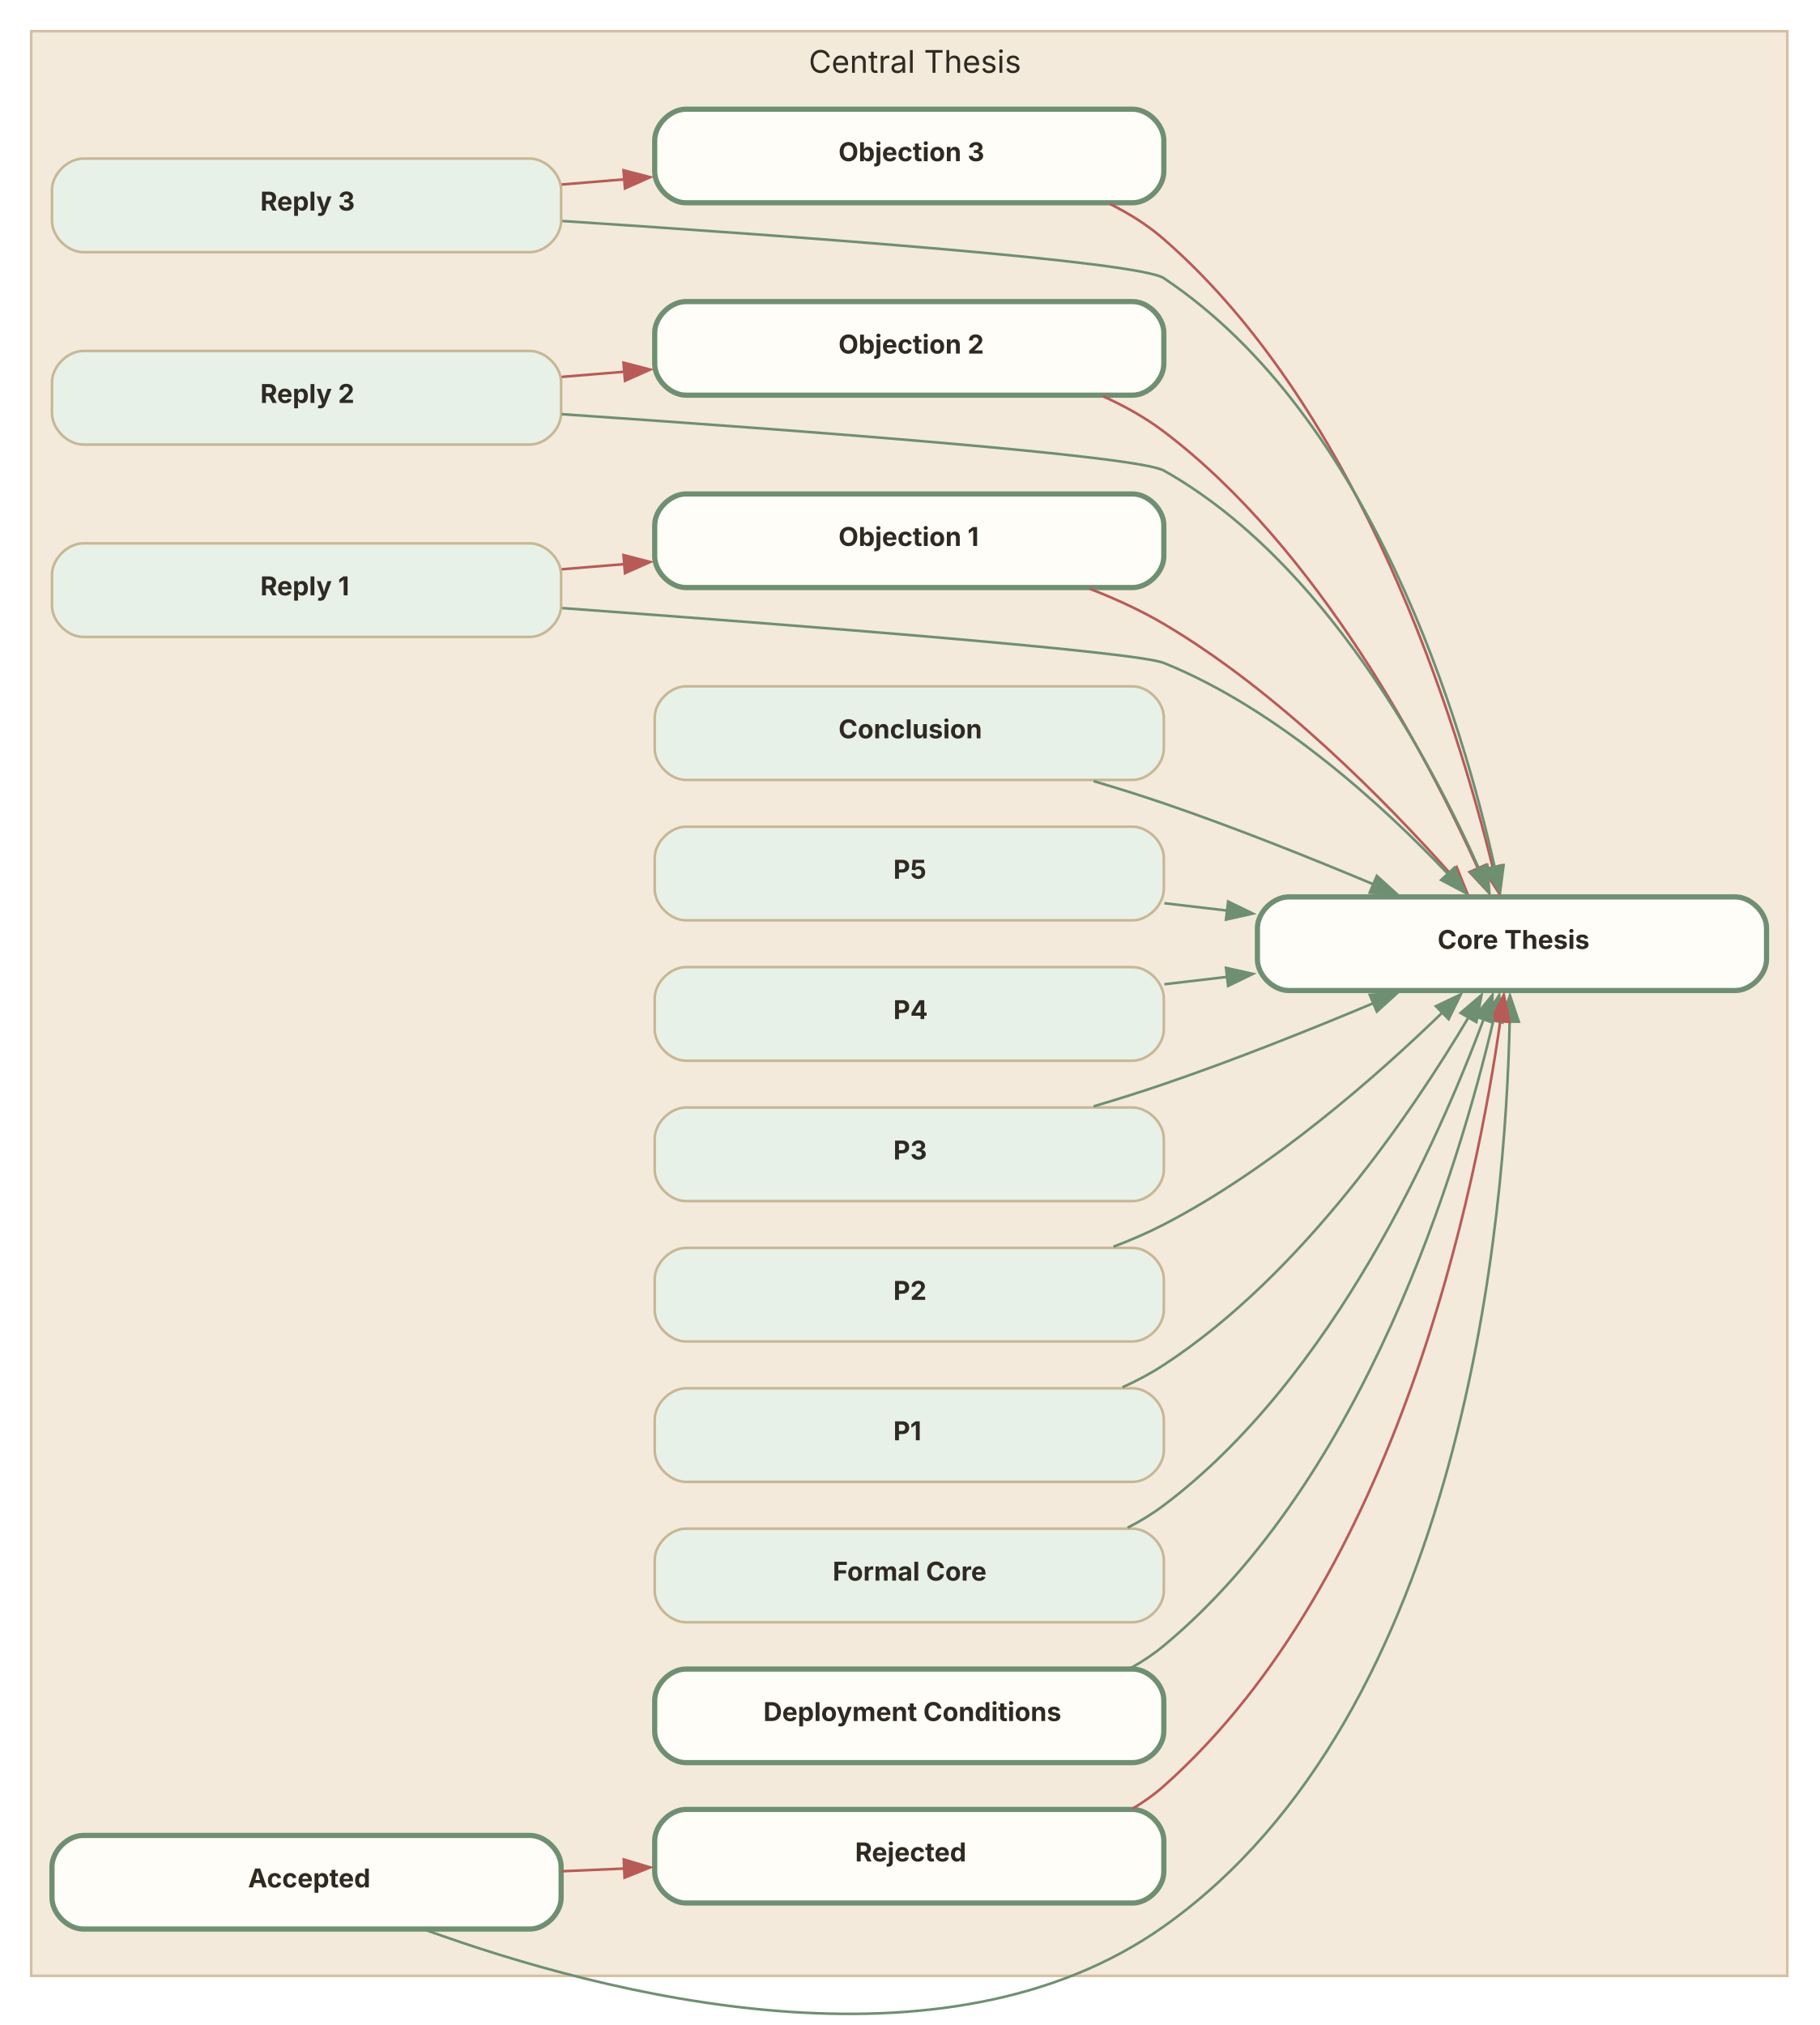
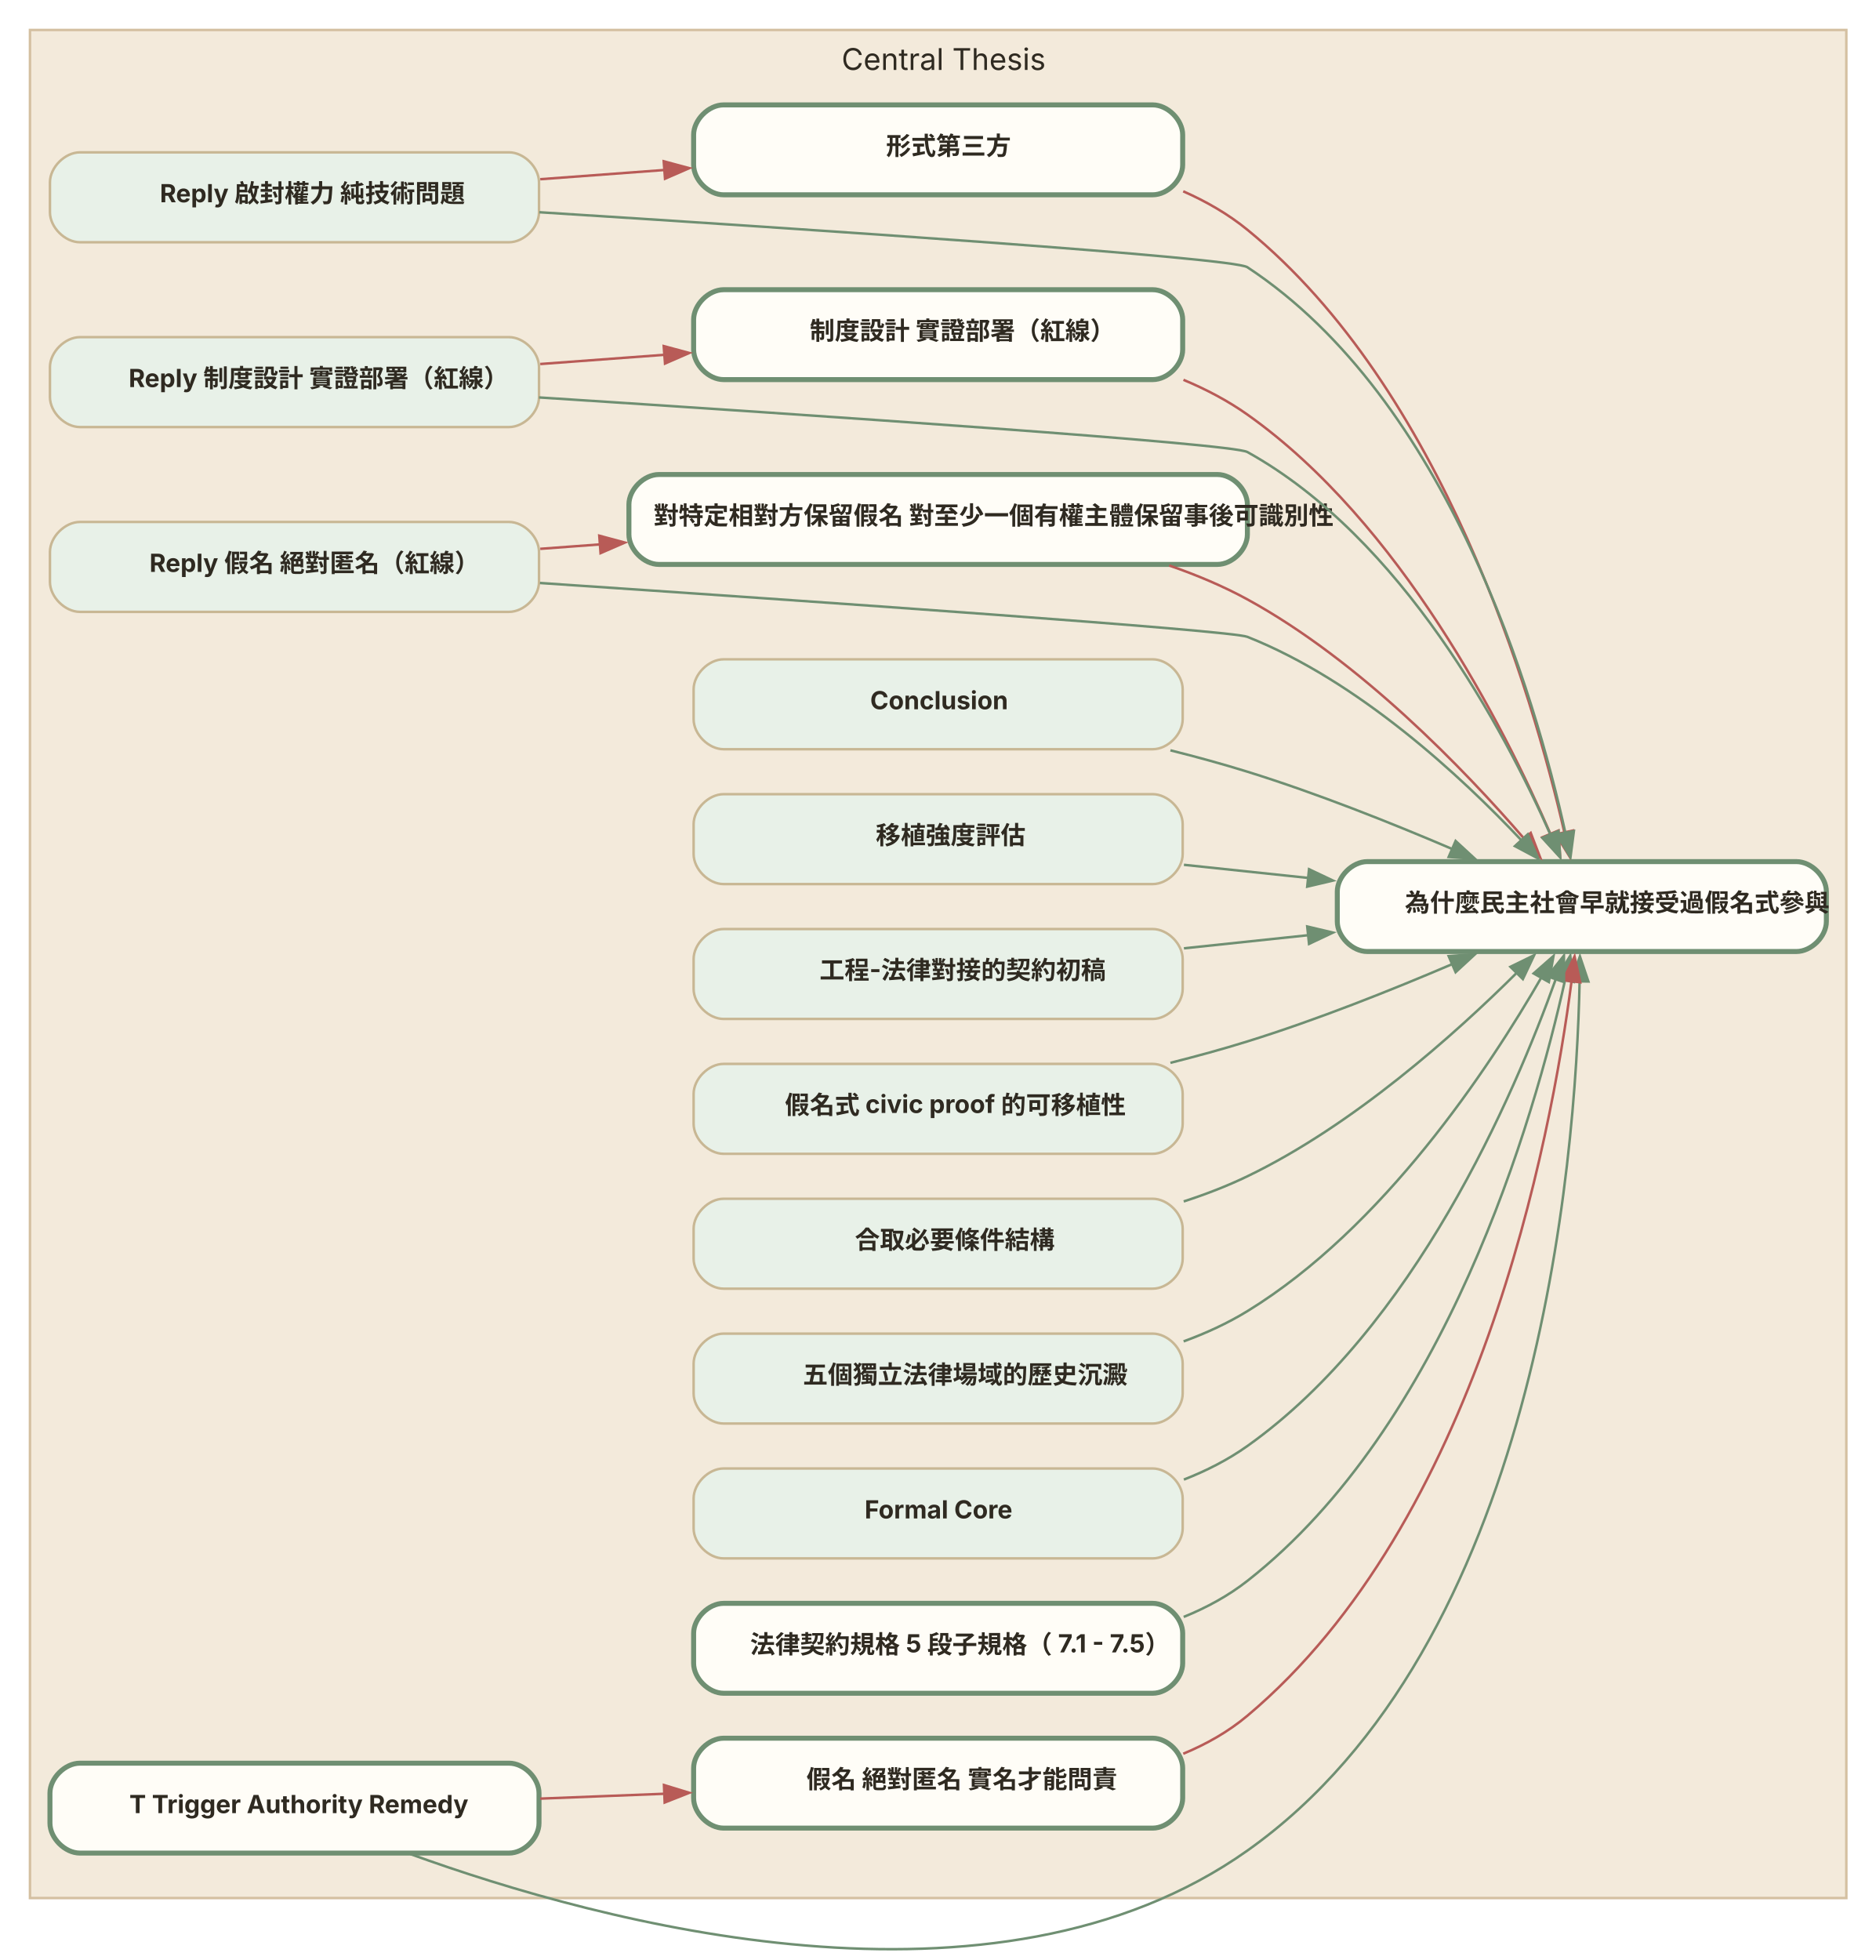
- <svg xmlns="http://www.w3.org/2000/svg" xmlns:xlink="http://www.w3.org/1999/xlink" class="argdown-summary-map" width="647pt" height="720pt" viewBox="0.00 0.00 647.00 720.00">
-   <g id="graph0" class="graph" transform="scale(0.924362 0.924362) rotate(0) translate(4 774.92)">
+ <svg xmlns="http://www.w3.org/2000/svg" xmlns:xlink="http://www.w3.org/1999/xlink" class="argdown-summary-map" width="689pt" height="720pt" viewBox="0.00 0.00 689.00 720.00">
+   <g id="graph0" class="graph" transform="scale(0.91742 0.91742) rotate(0) translate(4 780.81)">
    <g id="clust1" class="cluster">
-       <polygon fill="#f3eadb" stroke="#d4c0a1" points="8,-14.92 8,-762.92 683.52,-762.92 683.52,-14.92 8,-14.92" />
-       <text xml:space="preserve" text-anchor="start" x="307.08" y="-746.92" font-family="Inter, ui-sans-serif, system-ui, -apple-system, BlinkMacSystemFont, Segoe UI, sans-serif" font-size="12.00" fill="#2f2a21">Central Thesis</text>
+       <polygon fill="#f3eadb" stroke="#d4c0a1" points="8,-20.81 8,-768.81 735.34,-768.81 735.34,-20.81 8,-20.81" />
+       <text xml:space="preserve" text-anchor="start" x="332.99" y="-752.81" font-family="Inter, ui-sans-serif, system-ui, -apple-system, BlinkMacSystemFont, Segoe UI, sans-serif" font-size="12.00" fill="#2f2a21">Central Thesis</text>
    </g>
    <g id="node1" class="node">
      <g id="a_node1">
-         <a xlink:title="Core Thesis">
-           <path fill="#fffdf7" stroke="#6f8f72" stroke-width="2" d="M663.52,-429.92C663.52,-429.92 491.68,-429.92 491.68,-429.92 485.68,-429.92 479.68,-423.92 479.68,-417.92 479.68,-417.92 479.68,-405.92 479.68,-405.92 479.68,-399.92 485.68,-393.92 491.68,-393.92 491.68,-393.92 663.52,-393.92 663.52,-393.92 669.52,-393.92 675.52,-399.92 675.52,-405.92 675.52,-405.92 675.52,-417.92 675.52,-417.92 675.52,-423.92 669.52,-429.92 663.52,-429.92" />
-           <text xml:space="preserve" text-anchor="start" x="548.98" y="-409.92" font-family="Inter, ui-sans-serif, system-ui, -apple-system, BlinkMacSystemFont, Segoe UI, sans-serif" font-weight="bold" font-size="10.00" fill="#2f2a21">Core Thesis</text>
+         <a xlink:title="為什麼民主社會早就接受過假名式參與">
+           <path fill="#fffdf7" stroke="#6f8f72" stroke-width="2" d="M715.34,-435.81C715.34,-435.81 543.5,-435.81 543.5,-435.81 537.5,-435.81 531.5,-429.81 531.5,-423.81 531.5,-423.81 531.5,-411.81 531.5,-411.81 531.5,-405.81 537.5,-399.81 543.5,-399.81 543.5,-399.81 715.34,-399.81 715.34,-399.81 721.34,-399.81 727.34,-405.81 727.34,-411.81 727.34,-411.81 727.34,-423.81 727.34,-423.81 727.34,-429.81 721.34,-435.81 715.34,-435.81" />
+           <text xml:space="preserve" text-anchor="start" x="558.58" y="-415.81" font-family="Inter, ui-sans-serif, system-ui, -apple-system, BlinkMacSystemFont, Segoe UI, sans-serif" font-weight="bold" font-size="10.00" fill="#2f2a21">為什麼民主社會早就接受過假名式參與</text>
        </a>
      </g>
    </g>
    <g id="node2" class="node">
      <g id="a_node2">
-         <a xlink:title="Accepted">
-           <path fill="#fffdf7" stroke="#6f8f72" stroke-width="2" d="M199.84,-68.92C199.84,-68.92 28,-68.92 28,-68.92 22,-68.92 16,-62.92 16,-56.92 16,-56.92 16,-44.92 16,-44.92 16,-38.92 22,-32.92 28,-32.92 28,-32.92 199.84,-32.92 199.84,-32.92 205.84,-32.92 211.84,-38.92 211.84,-44.92 211.84,-44.92 211.84,-56.92 211.84,-56.92 211.84,-62.92 205.84,-68.92 199.84,-68.92" />
-           <text xml:space="preserve" text-anchor="start" x="91.41" y="-48.92" font-family="Inter, ui-sans-serif, system-ui, -apple-system, BlinkMacSystemFont, Segoe UI, sans-serif" font-weight="bold" font-size="10.00" fill="#2f2a21">Accepted</text>
+         <a xlink:title="T Trigger Authority Remedy">
+           <path fill="#fffdf7" stroke="#6f8f72" stroke-width="2" d="M199.84,-74.81C199.84,-74.81 28,-74.81 28,-74.81 22,-74.81 16,-68.81 16,-62.81 16,-62.81 16,-50.81 16,-50.81 16,-44.81 22,-38.81 28,-38.81 28,-38.81 199.84,-38.81 199.84,-38.81 205.84,-38.81 211.84,-44.81 211.84,-50.81 211.84,-50.81 211.84,-62.81 211.84,-62.81 211.84,-68.81 205.84,-74.81 199.84,-74.81" />
+           <text xml:space="preserve" text-anchor="start" x="47.8" y="-54.81" font-family="Inter, ui-sans-serif, system-ui, -apple-system, BlinkMacSystemFont, Segoe UI, sans-serif" font-weight="bold" font-size="10.00" fill="#2f2a21">T Trigger Authority Remedy</text>
        </a>
      </g>
    </g>
    <g id="edge2" class="edge">
      <g id="a_edge2">
        <a xlink:title="support">
-           <path fill="none" stroke="#6f8f72" d="M159.89,-32.5C228.09,-7.84 358.68,26.29 443.68,-33.92 559.83,-116.19 575.22,-308.42 576.72,-382.28" />
-           <polygon fill="#6f8f72" stroke="#6f8f72" points="573.22,-382.01 576.84,-391.96 580.22,-381.92 573.22,-382.01" />
+           <path fill="none" stroke="#6f8f72" d="M160.35,-38.41C237.19,-10.57 394.31,31.87 495.5,-39.81 611.65,-122.09 627.04,-314.31 628.54,-388.17" />
+           <polygon fill="#6f8f72" stroke="#6f8f72" points="625.04,-387.9 628.66,-397.86 632.04,-387.81 625.04,-387.9" />
        </a>
      </g>
    </g>
    <g id="node4" class="node">
      <g id="a_node4">
-         <a xlink:title="Rejected">
-           <path fill="#fffdf7" stroke="#6f8f72" stroke-width="2" d="M431.68,-78.92C431.68,-78.92 259.84,-78.92 259.84,-78.92 253.84,-78.92 247.84,-72.92 247.84,-66.92 247.84,-66.92 247.84,-54.92 247.84,-54.92 247.84,-48.92 253.84,-42.92 259.84,-42.92 259.84,-42.92 431.68,-42.92 431.68,-42.92 437.68,-42.92 443.68,-48.92 443.68,-54.92 443.68,-54.92 443.68,-66.92 443.68,-66.92 443.68,-72.92 437.68,-78.92 431.68,-78.92" />
-           <text xml:space="preserve" text-anchor="start" x="324.92" y="-58.92" font-family="Inter, ui-sans-serif, system-ui, -apple-system, BlinkMacSystemFont, Segoe UI, sans-serif" font-weight="bold" font-size="10.00" fill="#2f2a21">Rejected</text>
+         <a xlink:title="假名 絕對匿名 實名才能問責">
+           <path fill="#fffdf7" stroke="#6f8f72" stroke-width="2" d="M457.59,-84.81C457.59,-84.81 285.75,-84.81 285.75,-84.81 279.75,-84.81 273.75,-78.81 273.75,-72.81 273.75,-72.81 273.75,-60.81 273.75,-60.81 273.75,-54.81 279.75,-48.81 285.75,-48.81 285.75,-48.81 457.59,-48.81 457.59,-48.81 463.59,-48.81 469.59,-54.81 469.59,-60.81 469.59,-60.81 469.59,-72.81 469.59,-72.81 469.59,-78.81 463.59,-84.81 457.59,-84.81" />
+           <text xml:space="preserve" text-anchor="start" x="318.88" y="-64.81" font-family="Inter, ui-sans-serif, system-ui, -apple-system, BlinkMacSystemFont, Segoe UI, sans-serif" font-weight="bold" font-size="10.00" fill="#2f2a21">假名 絕對匿名 實名才能問責</text>
        </a>
      </g>
    </g>
    <g id="edge10" class="edge">
      <g id="a_edge10">
        <a xlink:title="attack">
-           <path fill="none" stroke="#b85b57" d="M212.06,-55.14C220.05,-55.49 228.17,-55.84 236.24,-56.19" />
-           <polygon fill="#b85b57" stroke="#b85b57" points="235.94,-59.68 246.09,-56.62 236.25,-52.69 235.94,-59.68" />
+           <path fill="none" stroke="#b85b57" d="M212.34,-60.62C228.62,-61.26 245.61,-61.92 262.16,-62.57" />
+           <polygon fill="#b85b57" stroke="#b85b57" points="261.88,-66.06 272.01,-62.95 262.16,-59.06 261.88,-66.06" />
        </a>
      </g>
    </g>
    <g id="node3" class="node">
      <g id="a_node3">
-         <a xlink:title="Deployment Conditions">
-           <path fill="#fffdf7" stroke="#6f8f72" stroke-width="2" d="M431.68,-132.92C431.68,-132.92 259.84,-132.92 259.84,-132.92 253.84,-132.92 247.84,-126.92 247.84,-120.92 247.84,-120.92 247.84,-108.92 247.84,-108.92 247.84,-102.92 253.84,-96.92 259.84,-96.92 259.84,-96.92 431.68,-96.92 431.68,-96.92 437.68,-96.92 443.68,-102.92 443.68,-108.92 443.68,-108.92 443.68,-120.92 443.68,-120.92 443.68,-126.92 437.68,-132.92 431.68,-132.92" />
-           <text xml:space="preserve" text-anchor="start" x="289.65" y="-112.92" font-family="Inter, ui-sans-serif, system-ui, -apple-system, BlinkMacSystemFont, Segoe UI, sans-serif" font-weight="bold" font-size="10.00" fill="#2f2a21">Deployment Conditions</text>
+         <a xlink:title="法律契約規格 5 段子規格（ 7.1 - 7.5）">
+           <path fill="#fffdf7" stroke="#6f8f72" stroke-width="2" d="M457.59,-138.81C457.59,-138.81 285.75,-138.81 285.75,-138.81 279.75,-138.81 273.75,-132.81 273.75,-126.81 273.75,-126.81 273.75,-114.81 273.75,-114.81 273.75,-108.81 279.75,-102.81 285.75,-102.81 285.75,-102.81 457.59,-102.81 457.59,-102.81 463.59,-102.81 469.59,-108.81 469.59,-114.81 469.59,-114.81 469.59,-126.81 469.59,-126.81 469.59,-132.81 463.59,-138.81 457.59,-138.81" />
+           <text xml:space="preserve" text-anchor="start" x="296.37" y="-118.81" font-family="Inter, ui-sans-serif, system-ui, -apple-system, BlinkMacSystemFont, Segoe UI, sans-serif" font-weight="bold" font-size="10.00" fill="#2f2a21">法律契約規格 5 段子規格（ 7.1 - 7.5）</text>
        </a>
      </g>
    </g>
    <g id="edge8" class="edge">
      <g id="a_edge8">
        <a xlink:title="support">
-           <path fill="none" stroke="#6f8f72" d="M431.03,-133.33C435.52,-135.83 439.78,-138.68 443.68,-141.92 521.23,-206.25 557.37,-326.88 570.48,-382.48" />
-           <polygon fill="#6f8f72" stroke="#6f8f72" points="567.05,-383.16 572.67,-392.14 573.88,-381.61 567.05,-383.16" />
+           <path fill="none" stroke="#6f8f72" d="M470,-133.37C479.16,-137.09 487.86,-141.82 495.5,-147.81 574.99,-210.12 610.23,-332.29 622.71,-388.38" />
+           <polygon fill="#6f8f72" stroke="#6f8f72" points="619.28,-389.08 624.79,-398.13 626.13,-387.62 619.28,-389.08" />
        </a>
      </g>
    </g>
    <g id="edge11" class="edge">
      <g id="a_edge11">
        <a xlink:title="attack">
-           <path fill="none" stroke="#b85b57" d="M431.76,-79.29C436.01,-81.8 440.02,-84.67 443.68,-87.92 533.98,-168.17 564.18,-319.03 573.17,-382.54" />
-           <polygon fill="#b85b57" stroke="#b85b57" points="569.67,-382.74 574.46,-392.19 576.61,-381.82 569.67,-382.74" />
+           <path fill="none" stroke="#b85b57" d="M469.82,-78.59C479.12,-82.45 487.9,-87.42 495.5,-93.81 587.98,-171.54 616.98,-323.79 625.32,-388.06" />
+           <polygon fill="#b85b57" stroke="#b85b57" points="621.83,-388.33 626.51,-397.84 628.78,-387.49 621.83,-388.33" />
        </a>
      </g>
    </g>
    <g id="node5" class="node">
      <g id="a_node5">
-         <a xlink:title="Objection 1">
-           <path fill="#fffdf7" stroke="#6f8f72" stroke-width="2" d="M431.68,-584.92C431.68,-584.92 259.84,-584.92 259.84,-584.92 253.84,-584.92 247.84,-578.92 247.84,-572.92 247.84,-572.92 247.84,-560.92 247.84,-560.92 247.84,-554.92 253.84,-548.92 259.84,-548.92 259.84,-548.92 431.68,-548.92 431.68,-548.92 437.68,-548.92 443.68,-554.92 443.68,-560.92 443.68,-560.92 443.68,-572.92 443.68,-572.92 443.68,-578.92 437.68,-584.92 431.68,-584.92" />
-           <text xml:space="preserve" text-anchor="start" x="318.53" y="-564.92" font-family="Inter, ui-sans-serif, system-ui, -apple-system, BlinkMacSystemFont, Segoe UI, sans-serif" font-weight="bold" font-size="10.00" fill="#2f2a21">Objection 1</text>
+         <a xlink:title="對特定相對方保留假名 對至少一個有權主體保留事後可識別性">
+           <path fill="#fffdf7" stroke="#6f8f72" stroke-width="2" d="M483.5,-590.81C483.5,-590.81 259.84,-590.81 259.84,-590.81 253.84,-590.81 247.84,-584.81 247.84,-578.81 247.84,-578.81 247.84,-566.81 247.84,-566.81 247.84,-560.81 253.84,-554.81 259.84,-554.81 259.84,-554.81 483.5,-554.81 483.5,-554.81 489.5,-554.81 495.5,-560.81 495.5,-566.81 495.5,-566.81 495.5,-578.81 495.5,-578.81 495.5,-584.81 489.5,-590.81 483.5,-590.81" />
+           <text xml:space="preserve" text-anchor="start" x="257.76" y="-570.81" font-family="Inter, ui-sans-serif, system-ui, -apple-system, BlinkMacSystemFont, Segoe UI, sans-serif" font-weight="bold" font-size="10.00" fill="#2f2a21">對特定相對方保留假名 對至少一個有權主體保留事後可識別性</text>
        </a>
      </g>
    </g>
    <g id="edge13" class="edge">
      <g id="a_edge13">
        <a xlink:title="attack">
-           <path fill="none" stroke="#b85b57" d="M415.12,-548.47C425.01,-544.63 434.83,-540.14 443.68,-534.92 487.67,-508.98 529.34,-466.44 553.94,-438.81" />
-           <polygon fill="#b85b57" stroke="#b85b57" points="556.35,-441.37 560.3,-431.54 551.08,-436.75 556.35,-441.37" />
+           <path fill="none" stroke="#b85b57" d="M464.18,-554.38C475.05,-550.63 485.74,-546.15 495.5,-540.81 540.55,-516.16 582.22,-472.9 606.49,-444.81" />
+           <polygon fill="#b85b57" stroke="#b85b57" points="608.96,-447.3 612.76,-437.41 603.62,-442.78 608.96,-447.3" />
        </a>
      </g>
    </g>
    <g id="node6" class="node">
      <g id="a_node6">
-         <a xlink:title="Objection 2">
-           <path fill="#fffdf7" stroke="#6f8f72" stroke-width="2" d="M431.68,-658.92C431.68,-658.92 259.84,-658.92 259.84,-658.92 253.84,-658.92 247.84,-652.92 247.84,-646.92 247.84,-646.92 247.84,-634.92 247.84,-634.92 247.84,-628.92 253.84,-622.92 259.84,-622.92 259.84,-622.92 431.68,-622.92 431.68,-622.92 437.68,-622.92 443.68,-628.92 443.68,-634.92 443.68,-634.92 443.68,-646.92 443.68,-646.92 443.68,-652.92 437.68,-658.92 431.68,-658.92" />
-           <text xml:space="preserve" text-anchor="start" x="318.53" y="-638.92" font-family="Inter, ui-sans-serif, system-ui, -apple-system, BlinkMacSystemFont, Segoe UI, sans-serif" font-weight="bold" font-size="10.00" fill="#2f2a21">Objection 2</text>
+         <a xlink:title="制度設計 實證部署（紅線）">
+           <path fill="#fffdf7" stroke="#6f8f72" stroke-width="2" d="M457.59,-664.81C457.59,-664.81 285.75,-664.81 285.75,-664.81 279.75,-664.81 273.75,-658.81 273.75,-652.81 273.75,-652.81 273.75,-640.81 273.75,-640.81 273.75,-634.81 279.75,-628.81 285.75,-628.81 285.75,-628.81 457.59,-628.81 457.59,-628.81 463.59,-628.81 469.59,-634.81 469.59,-640.81 469.59,-640.81 469.59,-652.81 469.59,-652.81 469.59,-658.81 463.59,-664.81 457.59,-664.81" />
+           <text xml:space="preserve" text-anchor="start" x="320.27" y="-644.81" font-family="Inter, ui-sans-serif, system-ui, -apple-system, BlinkMacSystemFont, Segoe UI, sans-serif" font-weight="bold" font-size="10.00" fill="#2f2a21">制度設計 實證部署（紅線）</text>
        </a>
      </g>
    </g>
    <g id="edge16" class="edge">
      <g id="a_edge16">
        <a xlink:title="attack">
-           <path fill="none" stroke="#b85b57" d="M420.31,-622.49C428.61,-618.74 436.62,-614.26 443.68,-608.92 503.44,-563.67 545.33,-483.42 564.61,-440.64" />
-           <polygon fill="#b85b57" stroke="#b85b57" points="567.69,-442.32 568.52,-431.75 561.29,-439.5 567.69,-442.32" />
+           <path fill="none" stroke="#b85b57" d="M469.9,-628.72C478.97,-624.93 487.68,-620.35 495.5,-614.81 556.84,-571.39 598.18,-490.03 616.93,-446.7" />
+           <polygon fill="#b85b57" stroke="#b85b57" points="620.07,-448.26 620.73,-437.69 613.62,-445.55 620.07,-448.26" />
        </a>
      </g>
    </g>
    <g id="node7" class="node">
      <g id="a_node7">
-         <a xlink:title="Objection 3">
-           <path fill="#fffdf7" stroke="#6f8f72" stroke-width="2" d="M431.68,-732.92C431.68,-732.92 259.84,-732.92 259.84,-732.92 253.84,-732.92 247.84,-726.92 247.84,-720.92 247.84,-720.92 247.84,-708.92 247.84,-708.92 247.84,-702.92 253.84,-696.92 259.84,-696.92 259.84,-696.92 431.68,-696.92 431.68,-696.92 437.68,-696.92 443.68,-702.92 443.68,-708.92 443.68,-708.92 443.68,-720.92 443.68,-720.92 443.68,-726.92 437.68,-732.92 431.68,-732.92" />
-           <text xml:space="preserve" text-anchor="start" x="318.53" y="-712.92" font-family="Inter, ui-sans-serif, system-ui, -apple-system, BlinkMacSystemFont, Segoe UI, sans-serif" font-weight="bold" font-size="10.00" fill="#2f2a21">Objection 3</text>
+         <a xlink:title="形式第三方">
+           <path fill="#fffdf7" stroke="#6f8f72" stroke-width="2" d="M457.59,-738.81C457.59,-738.81 285.75,-738.81 285.75,-738.81 279.75,-738.81 273.75,-732.81 273.75,-726.81 273.75,-726.81 273.75,-714.81 273.75,-714.81 273.75,-708.81 279.75,-702.81 285.75,-702.81 285.75,-702.81 457.59,-702.81 457.59,-702.81 463.59,-702.81 469.59,-708.81 469.59,-714.81 469.59,-714.81 469.59,-726.81 469.59,-726.81 469.59,-732.81 463.59,-738.81 457.59,-738.81" />
+           <text xml:space="preserve" text-anchor="start" x="350.83" y="-718.81" font-family="Inter, ui-sans-serif, system-ui, -apple-system, BlinkMacSystemFont, Segoe UI, sans-serif" font-weight="bold" font-size="10.00" fill="#2f2a21">形式第三方</text>
        </a>
      </g>
    </g>
    <g id="edge19" class="edge">
      <g id="a_edge19">
        <a xlink:title="attack">
-           <path fill="none" stroke="#b85b57" d="M423.01,-696.45C430.47,-692.73 437.54,-688.27 443.68,-682.92 519.87,-616.52 556.7,-496.37 570.23,-441.13" />
-           <polygon fill="#b85b57" stroke="#b85b57" points="573.61,-442.08 572.5,-431.54 566.79,-440.47 573.61,-442.08" />
+           <path fill="none" stroke="#b85b57" d="M469.8,-704.21C479.05,-700.14 487.82,-695.08 495.5,-688.81 573.78,-624.89 609.55,-503.48 622.44,-447.48" />
+           <polygon fill="#b85b57" stroke="#b85b57" points="625.85,-448.25 624.59,-437.73 619.01,-446.74 625.85,-448.25" />
        </a>
      </g>
    </g>
    <g id="node8" class="node">
      <g id="a_node8">
        <a xlink:title="Formal Core">
-           <path fill="#e8f1e8" stroke="#c8b794" d="M431.68,-186.92C431.68,-186.92 259.84,-186.92 259.84,-186.92 253.84,-186.92 247.84,-180.92 247.84,-174.92 247.84,-174.92 247.84,-162.92 247.84,-162.92 247.84,-156.92 253.84,-150.92 259.84,-150.92 259.84,-150.92 431.68,-150.92 431.68,-150.92 437.68,-150.92 443.68,-156.92 443.68,-162.92 443.68,-162.92 443.68,-174.92 443.68,-174.92 443.68,-180.92 437.68,-186.92 431.68,-186.92" />
-           <text xml:space="preserve" text-anchor="start" x="316.31" y="-166.92" font-family="Inter, ui-sans-serif, system-ui, -apple-system, BlinkMacSystemFont, Segoe UI, sans-serif" font-weight="bold" font-size="10.00" fill="#2f2a21">Formal Core</text>
+           <path fill="#e8f1e8" stroke="#c8b794" d="M457.59,-192.81C457.59,-192.81 285.75,-192.81 285.75,-192.81 279.75,-192.81 273.75,-186.81 273.75,-180.81 273.75,-180.81 273.75,-168.81 273.75,-168.81 273.75,-162.81 279.75,-156.81 285.75,-156.81 285.75,-156.81 457.59,-156.81 457.59,-156.81 463.59,-156.81 469.59,-162.81 469.59,-168.81 469.59,-168.81 469.59,-180.81 469.59,-180.81 469.59,-186.81 463.59,-192.81 457.59,-192.81" />
+           <text xml:space="preserve" text-anchor="start" x="342.22" y="-172.81" font-family="Inter, ui-sans-serif, system-ui, -apple-system, BlinkMacSystemFont, Segoe UI, sans-serif" font-weight="bold" font-size="10.00" fill="#2f2a21">Formal Core</text>
        </a>
      </g>
    </g>
    <g id="edge1" class="edge">
      <g id="a_edge1">
        <a xlink:title="support">
-           <path fill="none" stroke="#6f8f72" d="M429.74,-187.28C434.66,-189.79 439.35,-192.66 443.68,-195.92 509,-245.1 549.49,-336.58 566.81,-383.11" />
-           <polygon fill="#6f8f72" stroke="#6f8f72" points="563.42,-384.02 570.11,-392.24 570,-381.64 563.42,-384.02" />
+           <path fill="none" stroke="#6f8f72" d="M470.06,-188.36C479.1,-191.9 487.76,-196.31 495.5,-201.81 562.32,-249.29 602.25,-341.93 619.06,-388.95" />
+           <polygon fill="#6f8f72" stroke="#6f8f72" points="615.67,-389.86 622.25,-398.17 622.29,-387.57 615.67,-389.86" />
        </a>
      </g>
    </g>
    <g id="node9" class="node">
      <g id="a_node9">
-         <a xlink:title="P1">
-           <path fill="#e8f1e8" stroke="#c8b794" d="M431.68,-240.92C431.68,-240.92 259.84,-240.92 259.84,-240.92 253.84,-240.92 247.84,-234.92 247.84,-228.92 247.84,-228.92 247.84,-216.92 247.84,-216.92 247.84,-210.92 253.84,-204.92 259.84,-204.92 259.84,-204.92 431.68,-204.92 431.68,-204.92 437.68,-204.92 443.68,-210.92 443.68,-216.92 443.68,-216.92 443.68,-228.92 443.68,-228.92 443.68,-234.92 437.68,-240.92 431.68,-240.92" />
-           <text xml:space="preserve" text-anchor="start" x="339.64" y="-220.92" font-family="Inter, ui-sans-serif, system-ui, -apple-system, BlinkMacSystemFont, Segoe UI, sans-serif" font-weight="bold" font-size="10.00" fill="#2f2a21">P1</text>
+         <a xlink:title="五個獨立法律場域的歷史沉澱">
+           <path fill="#e8f1e8" stroke="#c8b794" d="M457.59,-246.81C457.59,-246.81 285.75,-246.81 285.75,-246.81 279.75,-246.81 273.75,-240.81 273.75,-234.81 273.75,-234.81 273.75,-222.81 273.75,-222.81 273.75,-216.81 279.75,-210.81 285.75,-210.81 285.75,-210.81 457.59,-210.81 457.59,-210.81 463.59,-210.81 469.59,-216.81 469.59,-222.81 469.59,-222.81 469.59,-234.81 469.59,-234.81 469.59,-240.81 463.59,-246.81 457.59,-246.81" />
+           <text xml:space="preserve" text-anchor="start" x="317.49" y="-226.81" font-family="Inter, ui-sans-serif, system-ui, -apple-system, BlinkMacSystemFont, Segoe UI, sans-serif" font-weight="bold" font-size="10.00" fill="#2f2a21">五個獨立法律場域的歷史沉澱</text>
        </a>
      </g>
    </g>
    <g id="edge3" class="edge">
      <g id="a_edge3">
        <a xlink:title="support">
-           <path fill="none" stroke="#6f8f72" d="M427.78,-241.3C433.34,-243.81 438.7,-246.67 443.68,-249.92 497.03,-284.69 539.57,-347.65 561.13,-383.99" />
-           <polygon fill="#6f8f72" stroke="#6f8f72" points="557.84,-385.29 565.89,-392.18 563.9,-381.78 557.84,-385.29" />
+           <path fill="none" stroke="#6f8f72" d="M469.96,-243.7C478.92,-246.98 487.59,-250.96 495.5,-255.81 549.93,-289.18 592.2,-352.93 613.4,-389.73" />
+           <polygon fill="#6f8f72" stroke="#6f8f72" points="610.12,-391.03 618.08,-398.02 616.22,-387.59 610.12,-391.03" />
        </a>
      </g>
    </g>
    <g id="node10" class="node">
      <g id="a_node10">
-         <a xlink:title="P2">
-           <path fill="#e8f1e8" stroke="#c8b794" d="M431.68,-294.92C431.68,-294.92 259.84,-294.92 259.84,-294.92 253.84,-294.92 247.84,-288.92 247.84,-282.92 247.84,-282.92 247.84,-270.92 247.84,-270.92 247.84,-264.92 253.84,-258.92 259.84,-258.92 259.84,-258.92 431.68,-258.92 431.68,-258.92 437.68,-258.92 443.68,-264.92 443.68,-270.92 443.68,-270.92 443.68,-282.92 443.68,-282.92 443.68,-288.92 437.68,-294.92 431.68,-294.92" />
-           <text xml:space="preserve" text-anchor="start" x="339.64" y="-274.92" font-family="Inter, ui-sans-serif, system-ui, -apple-system, BlinkMacSystemFont, Segoe UI, sans-serif" font-weight="bold" font-size="10.00" fill="#2f2a21">P2</text>
+         <a xlink:title="合取必要條件結構">
+           <path fill="#e8f1e8" stroke="#c8b794" d="M457.59,-300.81C457.59,-300.81 285.75,-300.81 285.75,-300.81 279.75,-300.81 273.75,-294.81 273.75,-288.81 273.75,-288.81 273.75,-276.81 273.75,-276.81 273.75,-270.81 279.75,-264.81 285.75,-264.81 285.75,-264.81 457.59,-264.81 457.59,-264.81 463.59,-264.81 469.59,-270.81 469.59,-276.81 469.59,-276.81 469.59,-288.81 469.59,-288.81 469.59,-294.81 463.59,-300.81 457.59,-300.81" />
+           <text xml:space="preserve" text-anchor="start" x="338.33" y="-280.81" font-family="Inter, ui-sans-serif, system-ui, -apple-system, BlinkMacSystemFont, Segoe UI, sans-serif" font-weight="bold" font-size="10.00" fill="#2f2a21">合取必要條件結構</text>
        </a>
      </g>
    </g>
    <g id="edge4" class="edge">
      <g id="a_edge4">
        <a xlink:title="support">
-           <path fill="none" stroke="#6f8f72" d="M424.32,-295.39C431.01,-297.91 437.55,-300.75 443.68,-303.92 485.21,-325.38 525.87,-361.22 551.05,-385.67" />
-           <polygon fill="#6f8f72" stroke="#6f8f72" points="548.33,-387.9 557.91,-392.43 553.24,-382.92 548.33,-387.9" />
+           <path fill="none" stroke="#6f8f72" d="M470,-299.73C478.81,-302.59 487.44,-305.92 495.5,-309.81 537.85,-330.23 578.6,-366.63 603.56,-391.48" />
+           <polygon fill="#6f8f72" stroke="#6f8f72" points="600.82,-393.69 610.34,-398.34 605.81,-388.77 600.82,-393.69" />
        </a>
      </g>
    </g>
    <g id="node11" class="node">
      <g id="a_node11">
-         <a xlink:title="P3">
-           <path fill="#e8f1e8" stroke="#c8b794" d="M431.68,-348.92C431.68,-348.92 259.84,-348.92 259.84,-348.92 253.84,-348.92 247.84,-342.92 247.84,-336.92 247.84,-336.92 247.84,-324.92 247.84,-324.92 247.84,-318.92 253.84,-312.92 259.84,-312.92 259.84,-312.92 431.68,-312.92 431.68,-312.92 437.68,-312.92 443.68,-318.92 443.68,-324.92 443.68,-324.92 443.68,-336.92 443.68,-336.92 443.68,-342.92 437.68,-348.92 431.68,-348.92" />
-           <text xml:space="preserve" text-anchor="start" x="339.64" y="-328.92" font-family="Inter, ui-sans-serif, system-ui, -apple-system, BlinkMacSystemFont, Segoe UI, sans-serif" font-weight="bold" font-size="10.00" fill="#2f2a21">P3</text>
+         <a xlink:title="假名式 civic proof 的可移植性">
+           <path fill="#e8f1e8" stroke="#c8b794" d="M457.59,-354.81C457.59,-354.81 285.75,-354.81 285.75,-354.81 279.75,-354.81 273.75,-348.81 273.75,-342.81 273.75,-342.81 273.75,-330.81 273.75,-330.81 273.75,-324.81 279.75,-318.81 285.75,-318.81 285.75,-318.81 457.59,-318.81 457.59,-318.81 463.59,-318.81 469.59,-324.81 469.59,-330.81 469.59,-330.81 469.59,-342.81 469.59,-342.81 469.59,-348.81 463.59,-354.81 457.59,-354.81" />
+           <text xml:space="preserve" text-anchor="start" x="310.27" y="-334.81" font-family="Inter, ui-sans-serif, system-ui, -apple-system, BlinkMacSystemFont, Segoe UI, sans-serif" font-weight="bold" font-size="10.00" fill="#2f2a21">假名式 civic proof 的可移植性</text>
        </a>
      </g>
    </g>
    <g id="edge5" class="edge">
      <g id="a_edge5">
        <a xlink:title="support">
-           <path fill="none" stroke="#6f8f72" d="M416.67,-349.36C425.81,-352.07 435,-354.95 443.68,-357.92 470.68,-367.13 500.13,-378.91 524.44,-389.11" />
-           <polygon fill="#6f8f72" stroke="#6f8f72" points="522.89,-392.26 533.47,-392.94 525.62,-385.82 522.89,-392.26" />
+           <path fill="none" stroke="#6f8f72" d="M464.68,-355.24C475.14,-357.87 485.6,-360.73 495.5,-363.81 523.16,-372.4 553.12,-384.33 577.58,-394.79" />
+           <polygon fill="#6f8f72" stroke="#6f8f72" points="576.1,-397.96 586.67,-398.72 578.88,-391.54 576.1,-397.96" />
        </a>
      </g>
    </g>
    <g id="node12" class="node">
      <g id="a_node12">
-         <a xlink:title="P4">
-           <path fill="#e8f1e8" stroke="#c8b794" d="M431.68,-402.92C431.68,-402.92 259.84,-402.92 259.84,-402.92 253.84,-402.92 247.84,-396.92 247.84,-390.92 247.84,-390.92 247.84,-378.92 247.84,-378.92 247.84,-372.92 253.84,-366.92 259.84,-366.92 259.84,-366.92 431.68,-366.92 431.68,-366.92 437.68,-366.92 443.68,-372.92 443.68,-378.92 443.68,-378.92 443.68,-390.92 443.68,-390.92 443.68,-396.92 437.68,-402.92 431.68,-402.92" />
-           <text xml:space="preserve" text-anchor="start" x="339.64" y="-382.92" font-family="Inter, ui-sans-serif, system-ui, -apple-system, BlinkMacSystemFont, Segoe UI, sans-serif" font-weight="bold" font-size="10.00" fill="#2f2a21">P4</text>
+         <a xlink:title="工程-法律對接的契約初稿">
+           <path fill="#e8f1e8" stroke="#c8b794" d="M457.59,-408.81C457.59,-408.81 285.75,-408.81 285.75,-408.81 279.75,-408.81 273.75,-402.81 273.75,-396.81 273.75,-396.81 273.75,-384.81 273.75,-384.81 273.75,-378.81 279.75,-372.81 285.75,-372.81 285.75,-372.81 457.59,-372.81 457.59,-372.81 463.59,-372.81 469.59,-378.81 469.59,-384.81 469.59,-384.81 469.59,-396.81 469.59,-396.81 469.59,-402.81 463.59,-408.81 457.59,-408.81" />
+           <text xml:space="preserve" text-anchor="start" x="324.16" y="-388.81" font-family="Inter, ui-sans-serif, system-ui, -apple-system, BlinkMacSystemFont, Segoe UI, sans-serif" font-weight="bold" font-size="10.00" fill="#2f2a21">工程-法律對接的契約初稿</text>
        </a>
      </g>
    </g>
    <g id="edge6" class="edge">
      <g id="a_edge6">
        <a xlink:title="support">
-           <path fill="none" stroke="#6f8f72" d="M443.9,-396.33C451.89,-397.27 460.01,-398.22 468.08,-399.17" />
-           <polygon fill="#6f8f72" stroke="#6f8f72" points="467.6,-402.63 477.94,-400.32 468.41,-395.68 467.6,-402.63" />
+           <path fill="none" stroke="#6f8f72" d="M470.09,-401.09C486.38,-402.81 503.36,-404.61 519.91,-406.35" />
+           <polygon fill="#6f8f72" stroke="#6f8f72" points="519.46,-409.83 529.77,-407.39 520.19,-402.86 519.46,-409.83" />
        </a>
      </g>
    </g>
    <g id="node13" class="node">
      <g id="a_node13">
-         <a xlink:title="P5">
-           <path fill="#e8f1e8" stroke="#c8b794" d="M431.68,-456.92C431.68,-456.92 259.84,-456.92 259.84,-456.92 253.84,-456.92 247.84,-450.92 247.84,-444.92 247.84,-444.92 247.84,-432.92 247.84,-432.92 247.84,-426.92 253.84,-420.92 259.84,-420.92 259.84,-420.92 431.68,-420.92 431.68,-420.92 437.68,-420.92 443.68,-426.92 443.68,-432.92 443.68,-432.92 443.68,-444.92 443.68,-444.92 443.68,-450.92 437.68,-456.92 431.68,-456.92" />
-           <text xml:space="preserve" text-anchor="start" x="339.64" y="-436.92" font-family="Inter, ui-sans-serif, system-ui, -apple-system, BlinkMacSystemFont, Segoe UI, sans-serif" font-weight="bold" font-size="10.00" fill="#2f2a21">P5</text>
+         <a xlink:title="移植強度評估">
+           <path fill="#e8f1e8" stroke="#c8b794" d="M457.59,-462.81C457.59,-462.81 285.75,-462.81 285.75,-462.81 279.75,-462.81 273.75,-456.81 273.75,-450.81 273.75,-450.81 273.75,-438.81 273.75,-438.81 273.75,-432.81 279.75,-426.81 285.75,-426.81 285.75,-426.81 457.59,-426.81 457.59,-426.81 463.59,-426.81 469.59,-432.81 469.59,-438.81 469.59,-438.81 469.59,-450.81 469.59,-450.81 469.59,-456.81 463.59,-462.81 457.59,-462.81" />
+           <text xml:space="preserve" text-anchor="start" x="346.67" y="-442.81" font-family="Inter, ui-sans-serif, system-ui, -apple-system, BlinkMacSystemFont, Segoe UI, sans-serif" font-weight="bold" font-size="10.00" fill="#2f2a21">移植強度評估</text>
        </a>
      </g>
    </g>
    <g id="edge7" class="edge">
      <g id="a_edge7">
        <a xlink:title="support">
-           <path fill="none" stroke="#6f8f72" d="M443.9,-427.5C451.89,-426.56 460.01,-425.61 468.08,-424.66" />
-           <polygon fill="#6f8f72" stroke="#6f8f72" points="468.41,-428.15 477.94,-423.51 467.6,-421.2 468.41,-428.15" />
+           <path fill="none" stroke="#6f8f72" d="M470.09,-434.53C486.38,-432.81 503.36,-431.01 519.91,-429.27" />
+           <polygon fill="#6f8f72" stroke="#6f8f72" points="520.19,-432.76 529.77,-428.22 519.46,-425.79 520.19,-432.76" />
        </a>
      </g>
    </g>
    <g id="node14" class="node">
      <g id="a_node14">
        <a xlink:title="Conclusion">
-           <path fill="#e8f1e8" stroke="#c8b794" d="M431.68,-510.92C431.68,-510.92 259.84,-510.92 259.84,-510.92 253.84,-510.92 247.84,-504.92 247.84,-498.92 247.84,-498.92 247.84,-486.92 247.84,-486.92 247.84,-480.92 253.84,-474.92 259.84,-474.92 259.84,-474.92 431.68,-474.92 431.68,-474.92 437.68,-474.92 443.68,-480.92 443.68,-486.92 443.68,-486.92 443.68,-498.92 443.68,-498.92 443.68,-504.92 437.68,-510.92 431.68,-510.92" />
-           <text xml:space="preserve" text-anchor="start" x="318.54" y="-490.92" font-family="Inter, ui-sans-serif, system-ui, -apple-system, BlinkMacSystemFont, Segoe UI, sans-serif" font-weight="bold" font-size="10.00" fill="#2f2a21">Conclusion</text>
+           <path fill="#e8f1e8" stroke="#c8b794" d="M457.59,-516.81C457.59,-516.81 285.75,-516.81 285.75,-516.81 279.75,-516.81 273.75,-510.81 273.75,-504.81 273.75,-504.81 273.75,-492.81 273.75,-492.81 273.75,-486.81 279.75,-480.81 285.75,-480.81 285.75,-480.81 457.59,-480.81 457.59,-480.81 463.59,-480.81 469.59,-486.81 469.59,-492.81 469.59,-492.81 469.59,-504.81 469.59,-504.81 469.59,-510.81 463.59,-516.81 457.59,-516.81" />
+           <text xml:space="preserve" text-anchor="start" x="344.45" y="-496.81" font-family="Inter, ui-sans-serif, system-ui, -apple-system, BlinkMacSystemFont, Segoe UI, sans-serif" font-weight="bold" font-size="10.00" fill="#2f2a21">Conclusion</text>
        </a>
      </g>
    </g>
    <g id="edge9" class="edge">
      <g id="a_edge9">
        <a xlink:title="support">
-           <path fill="none" stroke="#6f8f72" d="M416.67,-474.47C425.81,-471.76 435,-468.88 443.68,-465.92 470.68,-456.7 500.13,-444.92 524.44,-434.72" />
-           <polygon fill="#6f8f72" stroke="#6f8f72" points="525.62,-438.02 533.47,-430.89 522.89,-431.57 525.62,-438.02" />
+           <path fill="none" stroke="#6f8f72" d="M464.68,-480.37C475.14,-477.75 485.6,-474.89 495.5,-471.81 523.16,-463.22 553.12,-451.29 577.58,-440.83" />
+           <polygon fill="#6f8f72" stroke="#6f8f72" points="578.88,-444.08 586.67,-436.9 576.1,-437.66 578.88,-444.08" />
        </a>
      </g>
    </g>
    <g id="node15" class="node">
      <g id="a_node15">
-         <a xlink:title="Reply 1">
-           <path fill="#e8f1e8" stroke="#c8b794" d="M199.84,-565.92C199.84,-565.92 28,-565.92 28,-565.92 22,-565.92 16,-559.92 16,-553.92 16,-553.92 16,-541.92 16,-541.92 16,-535.92 22,-529.92 28,-529.92 28,-529.92 199.84,-529.92 199.84,-529.92 205.84,-529.92 211.84,-535.92 211.84,-541.92 211.84,-541.92 211.84,-553.92 211.84,-553.92 211.84,-559.92 205.84,-565.92 199.84,-565.92" />
-           <text xml:space="preserve" text-anchor="start" x="96.13" y="-545.92" font-family="Inter, ui-sans-serif, system-ui, -apple-system, BlinkMacSystemFont, Segoe UI, sans-serif" font-weight="bold" font-size="10.00" fill="#2f2a21">Reply 1</text>
+         <a xlink:title="Reply 假名 絕對匿名（紅線）">
+           <path fill="#e8f1e8" stroke="#c8b794" d="M199.84,-571.81C199.84,-571.81 28,-571.81 28,-571.81 22,-571.81 16,-565.81 16,-559.81 16,-559.81 16,-547.81 16,-547.81 16,-541.81 22,-535.81 28,-535.81 28,-535.81 199.84,-535.81 199.84,-535.81 205.84,-535.81 211.84,-541.81 211.84,-547.81 211.84,-547.81 211.84,-559.81 211.84,-559.81 211.84,-565.81 205.84,-571.81 199.84,-571.81" />
+           <text xml:space="preserve" text-anchor="start" x="55.85" y="-551.81" font-family="Inter, ui-sans-serif, system-ui, -apple-system, BlinkMacSystemFont, Segoe UI, sans-serif" font-weight="bold" font-size="10.00" fill="#2f2a21">Reply 假名 絕對匿名（紅線）</text>
        </a>
      </g>
    </g>
    <g id="edge14" class="edge">
      <g id="a_edge14">
        <a xlink:title="support">
-           <path fill="none" stroke="#6f8f72" d="M212.29,-541.02C305.32,-534.22 432.97,-524.24 443.68,-519.92 487.77,-502.12 528.65,-464.41 553.12,-438.61" />
-           <polygon fill="#6f8f72" stroke="#6f8f72" points="555.5,-441.19 559.74,-431.48 550.37,-436.43 555.5,-441.19" />
+           <path fill="none" stroke="#6f8f72" d="M212.21,-547.37C322.79,-539.94 488.95,-528.41 495.5,-525.81 539.95,-508.17 581.01,-470.07 605.39,-444.18" />
+           <polygon fill="#6f8f72" stroke="#6f8f72" points="607.78,-446.75 611.98,-437.03 602.63,-442.01 607.78,-446.75" />
        </a>
      </g>
    </g>
    <g id="edge12" class="edge">
      <g id="a_edge12">
        <a xlink:title="attack">
-           <path fill="none" stroke="#b85b57" d="M212.06,-555.95C220.05,-556.61 228.17,-557.28 236.24,-557.94" />
-           <polygon fill="#b85b57" stroke="#b85b57" points="235.84,-561.42 246.09,-558.76 236.41,-554.45 235.84,-561.42" />
+           <path fill="none" stroke="#b85b57" d="M212.34,-561.05C220.21,-561.63 228.24,-562.23 236.3,-562.83" />
+           <polygon fill="#b85b57" stroke="#b85b57" points="235.97,-566.31 246.21,-563.56 236.49,-559.33 235.97,-566.31" />
        </a>
      </g>
    </g>
    <g id="node16" class="node">
      <g id="a_node16">
-         <a xlink:title="Reply 2">
-           <path fill="#e8f1e8" stroke="#c8b794" d="M199.84,-639.92C199.84,-639.92 28,-639.92 28,-639.92 22,-639.92 16,-633.92 16,-627.92 16,-627.92 16,-615.92 16,-615.92 16,-609.92 22,-603.92 28,-603.92 28,-603.92 199.84,-603.92 199.84,-603.92 205.84,-603.92 211.84,-609.92 211.84,-615.92 211.84,-615.92 211.84,-627.92 211.84,-627.92 211.84,-633.92 205.84,-639.92 199.84,-639.92" />
-           <text xml:space="preserve" text-anchor="start" x="96.13" y="-619.92" font-family="Inter, ui-sans-serif, system-ui, -apple-system, BlinkMacSystemFont, Segoe UI, sans-serif" font-weight="bold" font-size="10.00" fill="#2f2a21">Reply 2</text>
+         <a xlink:title="Reply 制度設計 實證部署（紅線）">
+           <path fill="#e8f1e8" stroke="#c8b794" d="M199.84,-645.81C199.84,-645.81 28,-645.81 28,-645.81 22,-645.81 16,-639.81 16,-633.81 16,-633.81 16,-621.81 16,-621.81 16,-615.81 22,-609.81 28,-609.81 28,-609.81 199.84,-609.81 199.84,-609.81 205.84,-609.81 211.84,-615.81 211.84,-621.81 211.84,-621.81 211.84,-633.81 211.84,-633.81 211.84,-639.81 205.84,-645.81 199.84,-645.81" />
+           <text xml:space="preserve" text-anchor="start" x="47.52" y="-625.81" font-family="Inter, ui-sans-serif, system-ui, -apple-system, BlinkMacSystemFont, Segoe UI, sans-serif" font-weight="bold" font-size="10.00" fill="#2f2a21">Reply 制度設計 實證部署（紅線）</text>
        </a>
      </g>
    </g>
    <g id="edge17" class="edge">
      <g id="a_edge17">
        <a xlink:title="support">
-           <path fill="none" stroke="#6f8f72" d="M212.12,-615.6C305.4,-609.25 433.6,-599.59 443.68,-593.92 505.5,-559.13 546.43,-482.33 565.04,-440.48" />
-           <polygon fill="#6f8f72" stroke="#6f8f72" points="568.15,-442.11 568.9,-431.54 561.73,-439.33 568.15,-442.11" />
+           <path fill="none" stroke="#6f8f72" d="M211.85,-621.67C322.56,-614.52 489.33,-603.24 495.5,-599.81 557.52,-565.38 598.36,-488.44 616.92,-446.46" />
+           <polygon fill="#6f8f72" stroke="#6f8f72" points="620.04,-448.06 620.76,-437.49 613.6,-445.31 620.04,-448.06" />
        </a>
      </g>
    </g>
    <g id="edge15" class="edge">
      <g id="a_edge15">
        <a xlink:title="attack">
-           <path fill="none" stroke="#b85b57" d="M212.06,-629.95C220.05,-630.61 228.17,-631.28 236.24,-631.94" />
-           <polygon fill="#b85b57" stroke="#b85b57" points="235.84,-635.42 246.09,-632.76 236.41,-628.45 235.84,-635.42" />
+           <path fill="none" stroke="#b85b57" d="M212.34,-635.05C228.62,-636.26 245.61,-637.52 262.16,-638.75" />
+           <polygon fill="#b85b57" stroke="#b85b57" points="261.78,-642.23 272.01,-639.48 262.3,-635.25 261.78,-642.23" />
        </a>
      </g>
    </g>
    <g id="node17" class="node">
      <g id="a_node17">
-         <a xlink:title="Reply 3">
-           <path fill="#e8f1e8" stroke="#c8b794" d="M199.84,-713.92C199.84,-713.92 28,-713.92 28,-713.92 22,-713.92 16,-707.92 16,-701.92 16,-701.92 16,-689.92 16,-689.92 16,-683.92 22,-677.92 28,-677.92 28,-677.92 199.84,-677.92 199.84,-677.92 205.84,-677.92 211.84,-683.92 211.84,-689.92 211.84,-689.92 211.84,-701.92 211.84,-701.92 211.84,-707.92 205.84,-713.92 199.84,-713.92" />
-           <text xml:space="preserve" text-anchor="start" x="96.13" y="-693.92" font-family="Inter, ui-sans-serif, system-ui, -apple-system, BlinkMacSystemFont, Segoe UI, sans-serif" font-weight="bold" font-size="10.00" fill="#2f2a21">Reply 3</text>
+         <a xlink:title="Reply 啟封權力 純技術問題">
+           <path fill="#e8f1e8" stroke="#c8b794" d="M199.84,-719.81C199.84,-719.81 28,-719.81 28,-719.81 22,-719.81 16,-713.81 16,-707.81 16,-707.81 16,-695.81 16,-695.81 16,-689.81 22,-683.81 28,-683.81 28,-683.81 199.84,-683.81 199.84,-683.81 205.84,-683.81 211.84,-689.81 211.84,-695.81 211.84,-695.81 211.84,-707.81 211.84,-707.81 211.84,-713.81 205.84,-719.81 199.84,-719.81" />
+           <text xml:space="preserve" text-anchor="start" x="60.02" y="-699.81" font-family="Inter, ui-sans-serif, system-ui, -apple-system, BlinkMacSystemFont, Segoe UI, sans-serif" font-weight="bold" font-size="10.00" fill="#2f2a21">Reply 啟封權力 純技術問題</text>
        </a>
      </g>
    </g>
    <g id="edge20" class="edge">
      <g id="a_edge20">
        <a xlink:title="support">
-           <path fill="none" stroke="#6f8f72" d="M212.31,-689.91C305.74,-683.8 434.06,-674.33 443.68,-667.92 524.01,-614.31 558.74,-496.19 570.99,-441.18" />
-           <polygon fill="#6f8f72" stroke="#6f8f72" points="574.37,-442.13 573.02,-431.62 567.52,-440.67 574.37,-442.13" />
+           <path fill="none" stroke="#6f8f72" d="M211.95,-695.83C322.75,-688.82 489.61,-677.69 495.5,-673.81 576.14,-620.67 610.72,-502.31 622.87,-447.16" />
+           <polygon fill="#6f8f72" stroke="#6f8f72" points="626.25,-448.07 624.88,-437.57 619.4,-446.64 626.25,-448.07" />
        </a>
      </g>
    </g>
    <g id="edge18" class="edge">
      <g id="a_edge18">
        <a xlink:title="attack">
-           <path fill="none" stroke="#b85b57" d="M212.06,-703.95C220.05,-704.61 228.17,-705.28 236.24,-705.94" />
-           <polygon fill="#b85b57" stroke="#b85b57" points="235.84,-709.42 246.09,-706.76 236.41,-702.45 235.84,-709.42" />
+           <path fill="none" stroke="#b85b57" d="M212.34,-709.05C228.62,-710.26 245.61,-711.52 262.16,-712.75" />
+           <polygon fill="#b85b57" stroke="#b85b57" points="261.78,-716.23 272.01,-713.48 262.3,-709.25 261.78,-716.23" />
        </a>
      </g>
    </g>
  </g>
</svg>
